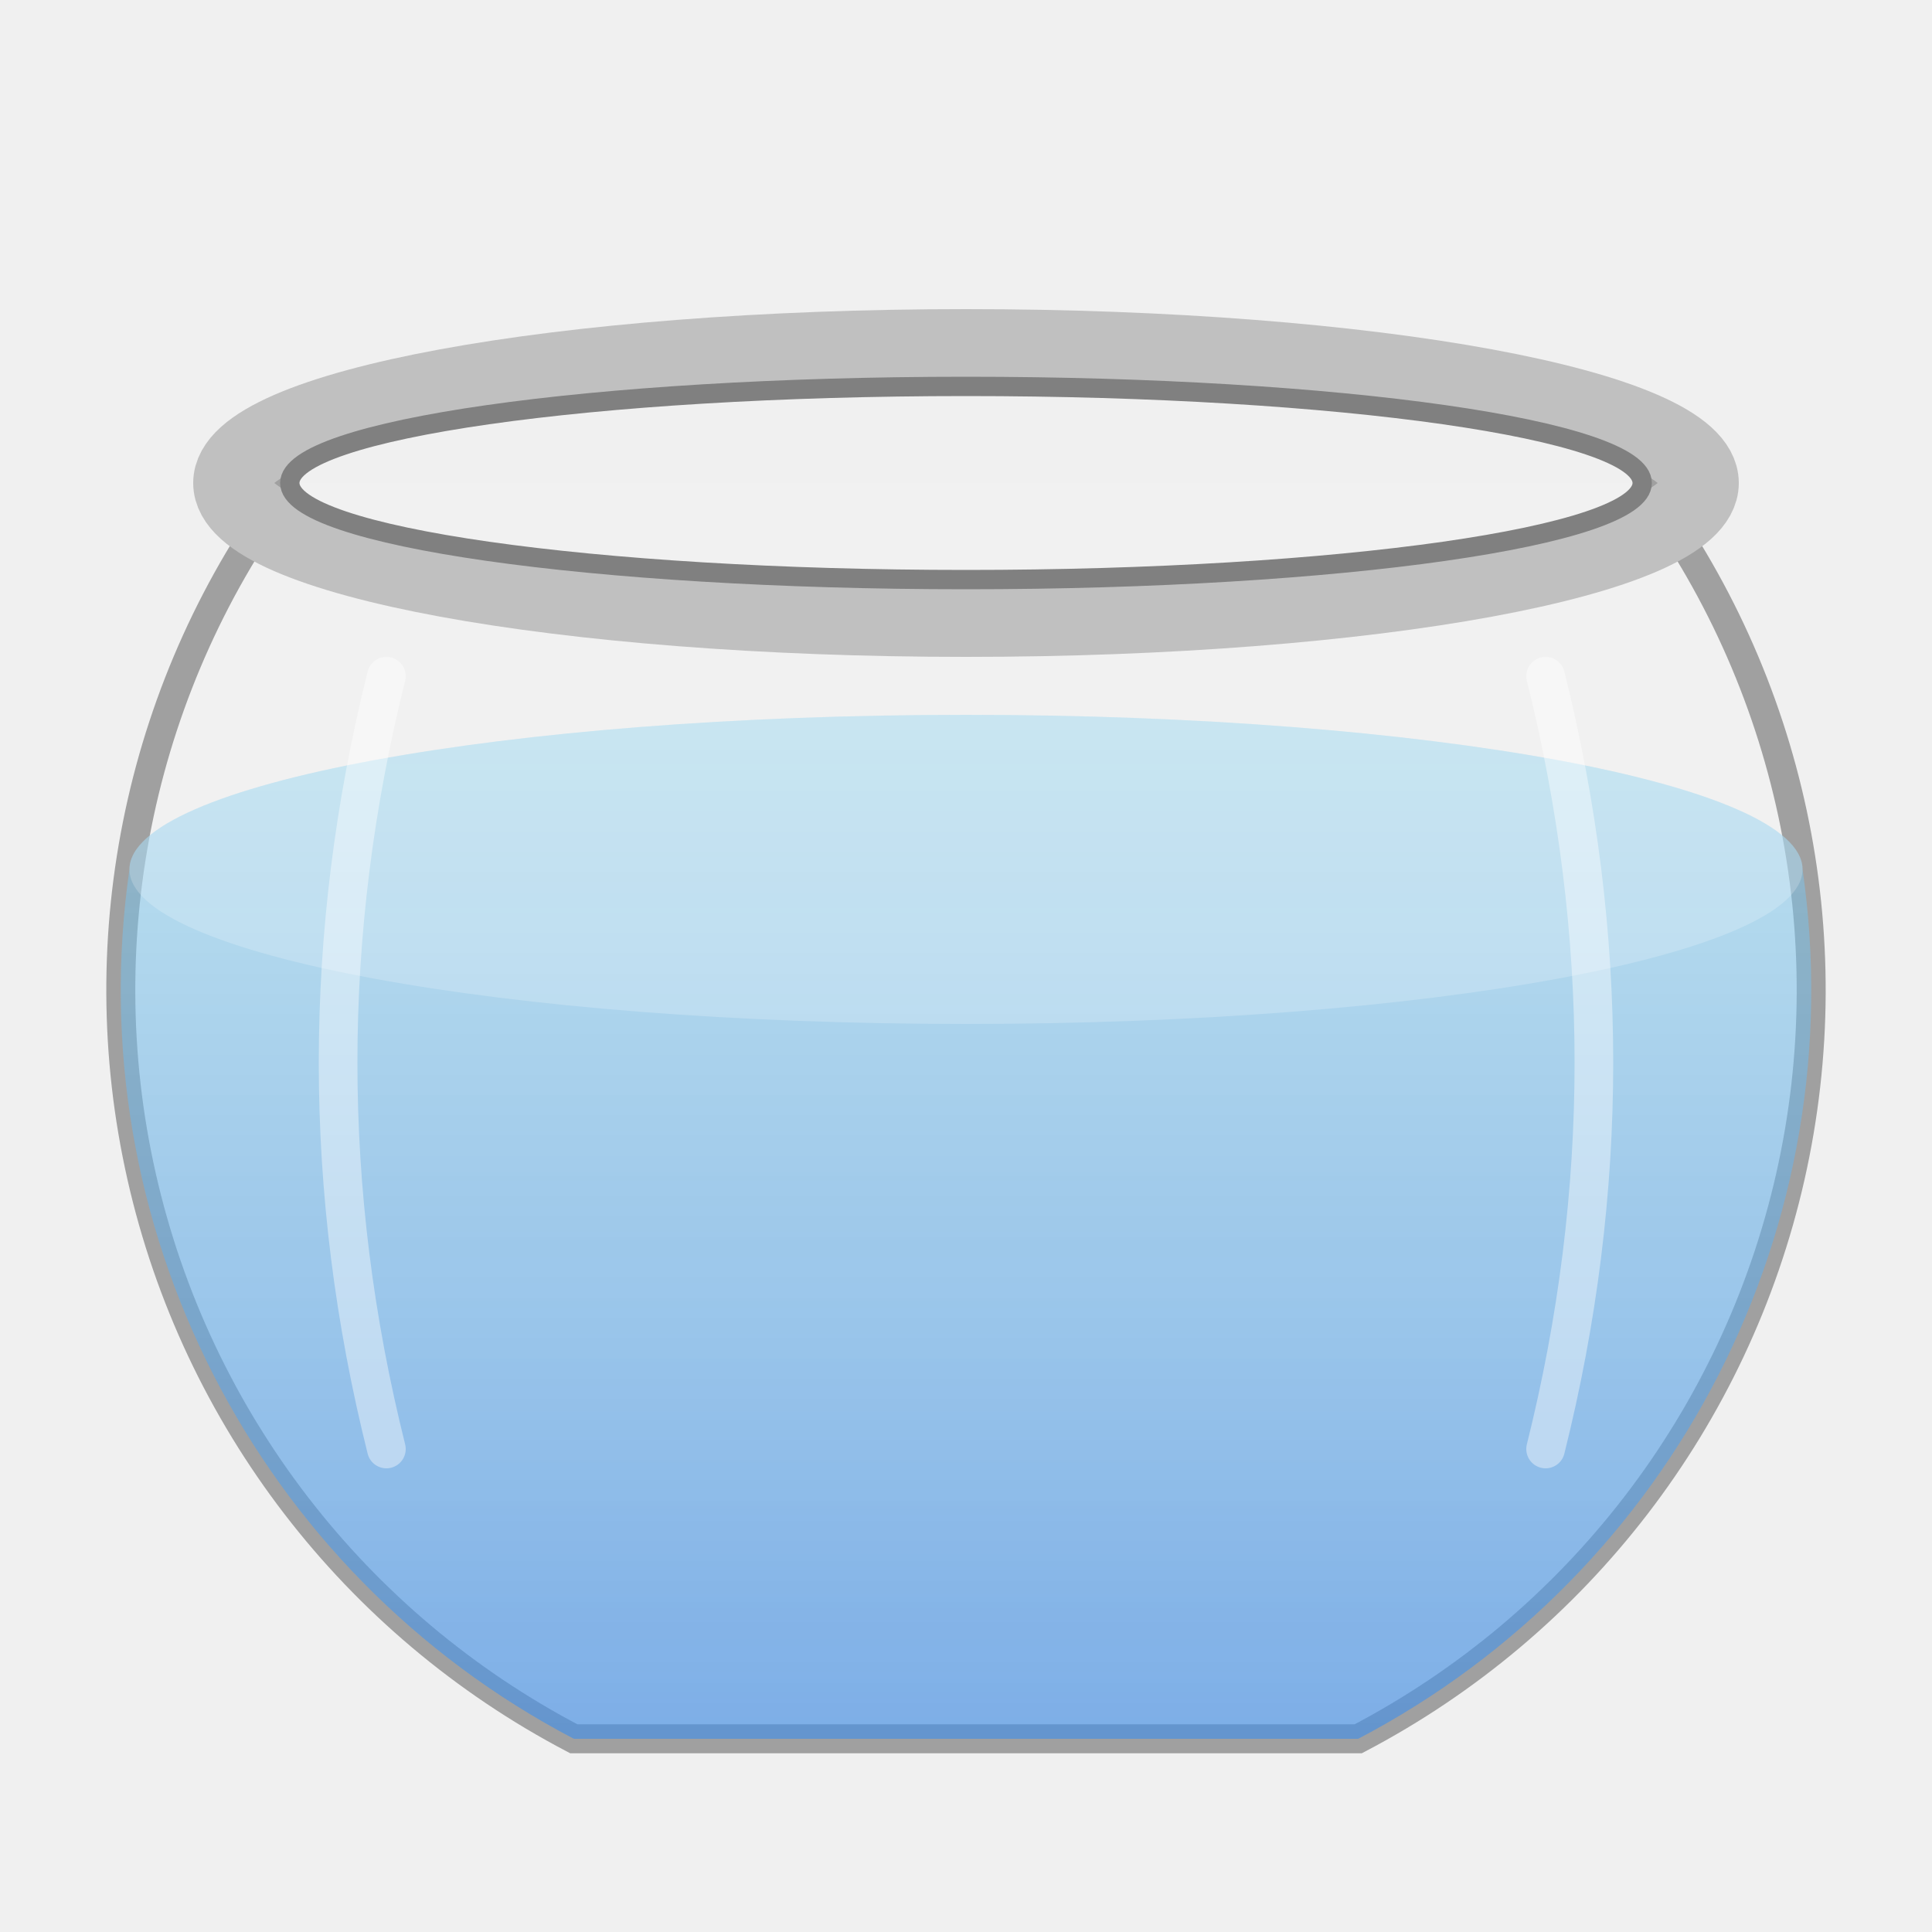
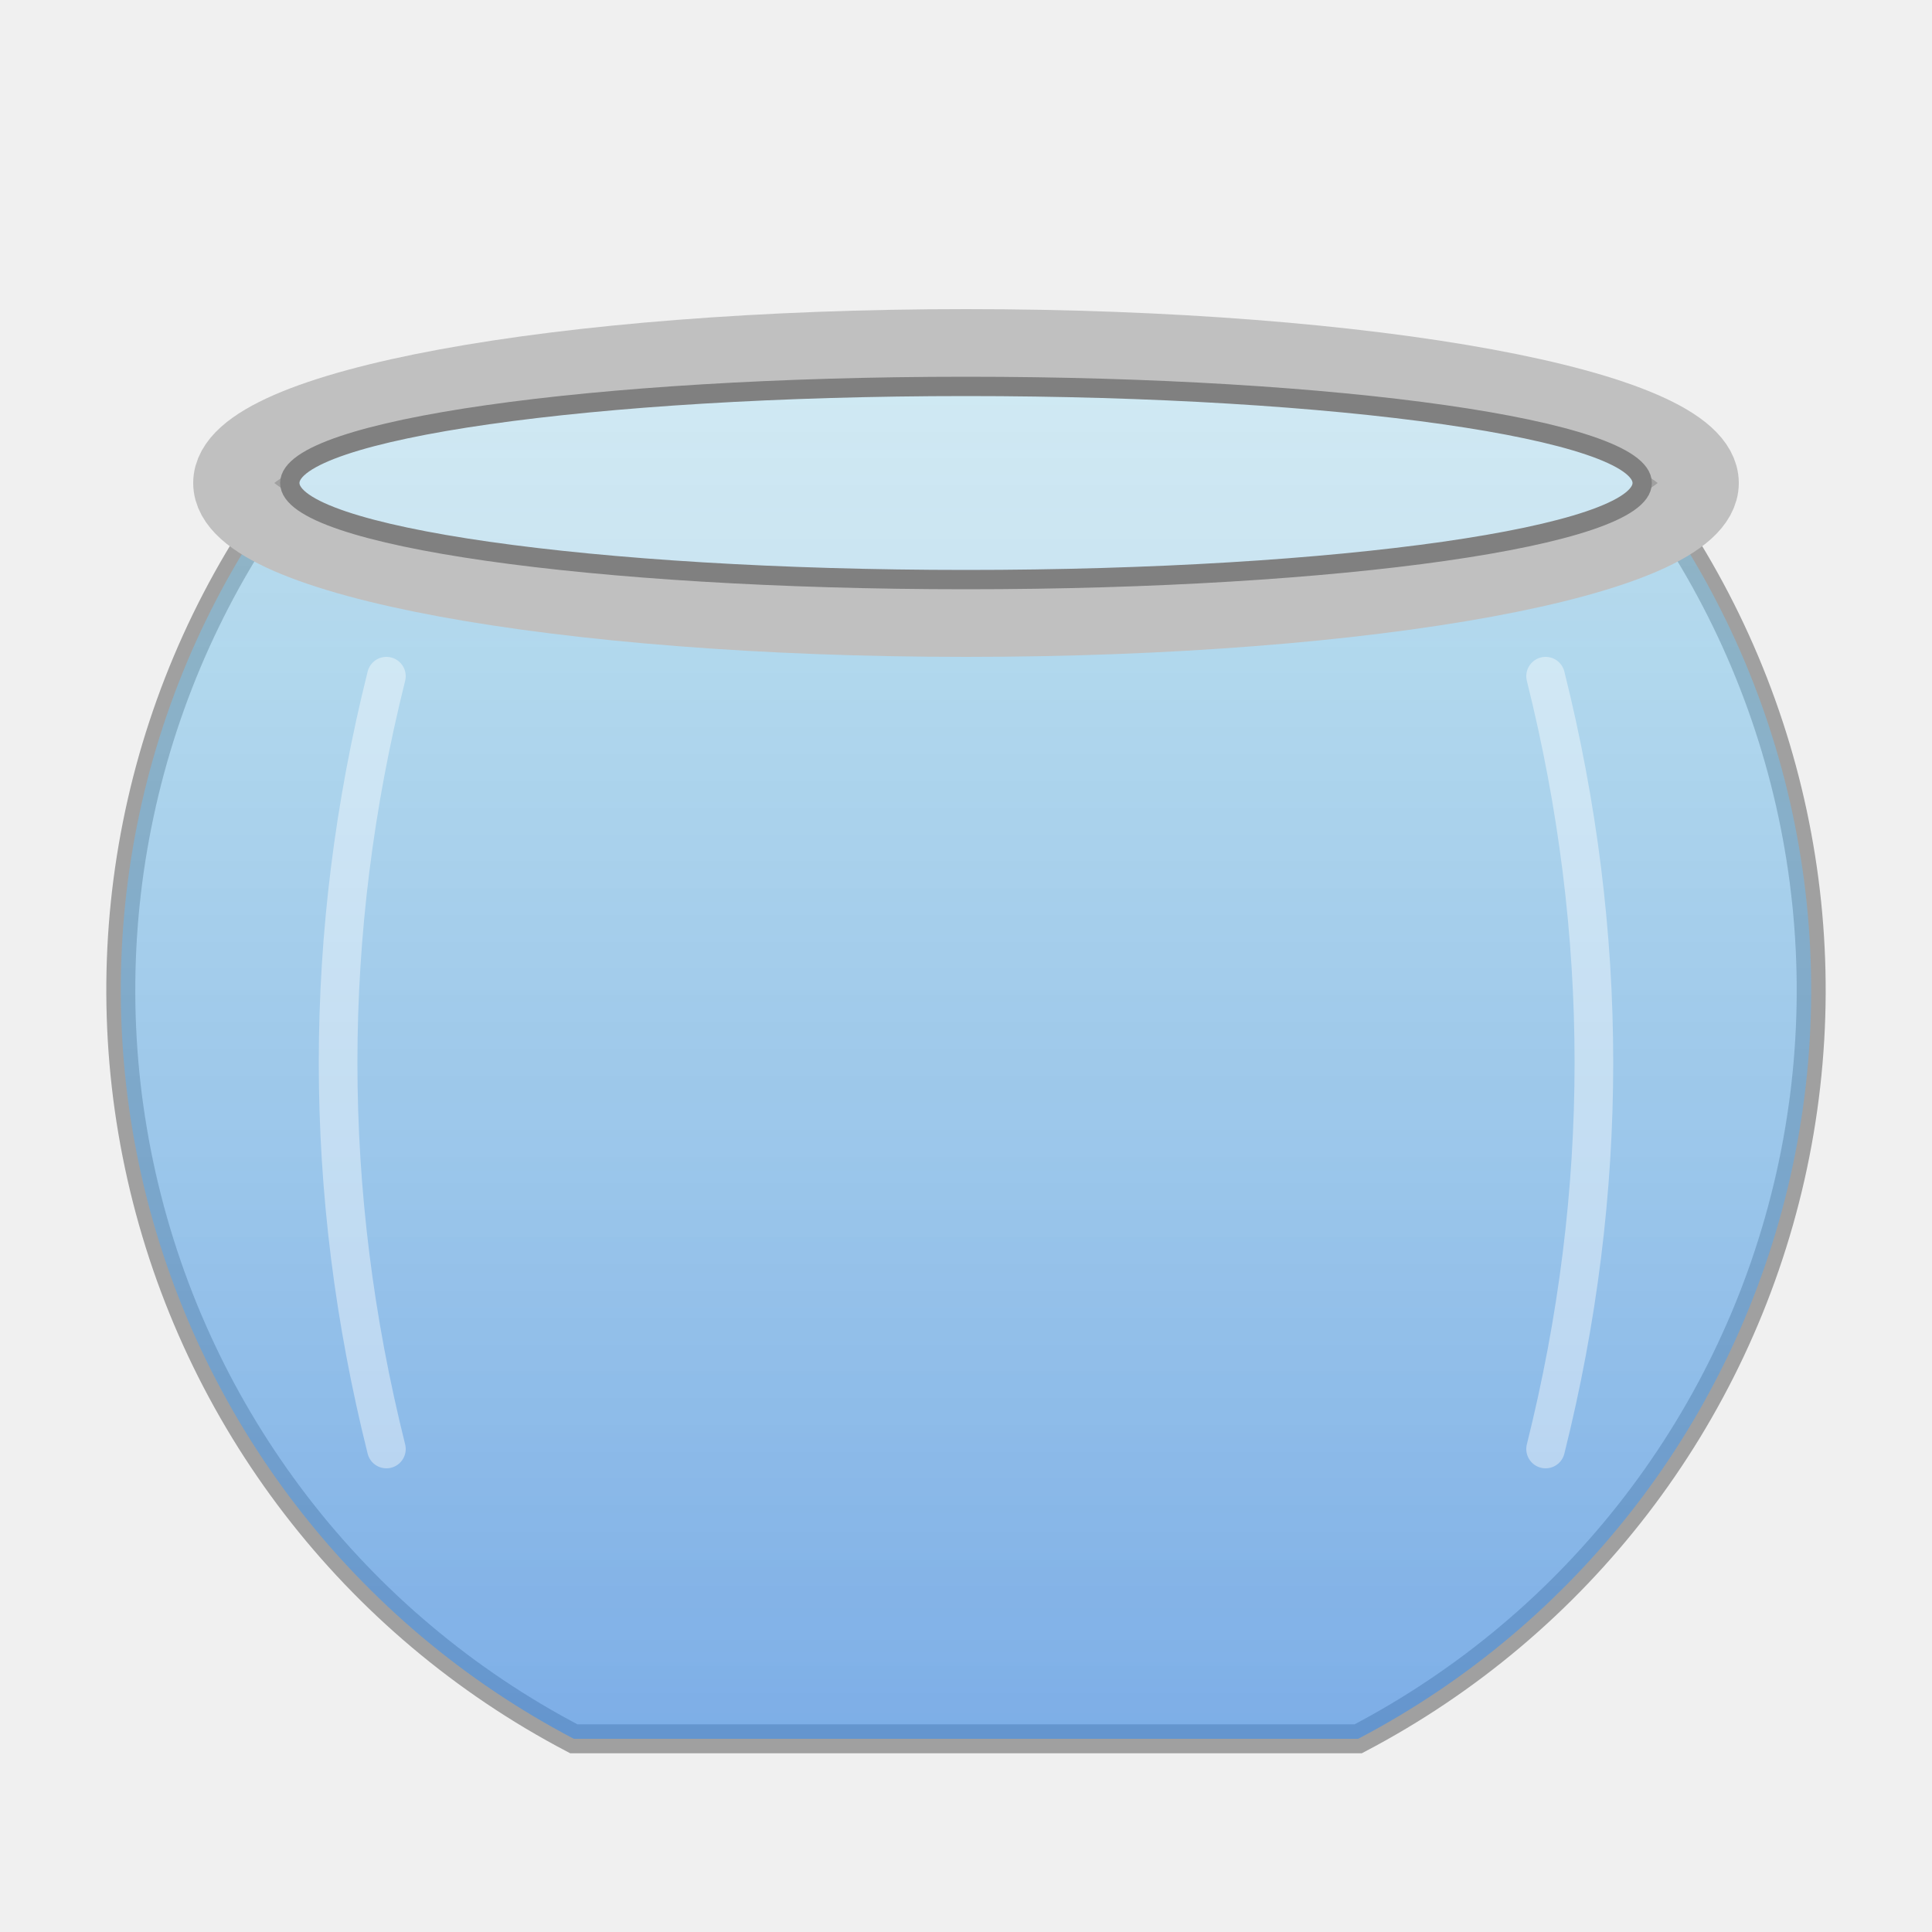
<svg xmlns="http://www.w3.org/2000/svg" width="1024" height="1024" viewBox="0 0 100 100" version="1.1" id="fishbowl">
  <defs>
    <linearGradient id="waterGradient" x1="0%" y1="0%" x2="0%" y2="100%">
      <stop offset="0%" style="stop-color:#87CEEB;stop-opacity:0.5" />
      <stop offset="100%" style="stop-color:#4A90E2;stop-opacity:0.7" />
    </linearGradient>
    <linearGradient id="rimGradient" x1="0%" y1="0%" x2="0%" y2="100%">
      <stop offset="0%" style="stop-color:#E0E0E0;stop-opacity:0.9" />
      <stop offset="100%" style="stop-color:#B0B0B0;stop-opacity:0.95" />
    </linearGradient>
  </defs>
  <path d="M 15 25 A 43.75 43.75 0 0 0 29.7 90 L 70.3 90 A 43.75 43.75 0 0 0 85 25" fill="#FFFFFF" fill-opacity="0.1" stroke="#A0A0A0" stroke-width="1.5" />
-   <path d="M 6.7 45 A 43.75 43.75 0 0 0 29.7 90 L 70.3 90 A 43.75 43.75 0 0 0 93.3 45 A 43.3 8 0 0 0 6.7 45" fill="url(#waterGradient)" stroke="none" />
-   <ellipse cx="50" cy="45" rx="43.3" ry="8" fill="#FFFFFF" fill-opacity="0.2" />
+   <path d="M 15 25 A 43.75 43.75 0 0 0 29.7 90 L 70.3 90 A 43.75 43.75 0 0 0 85 25 A 35 5 0 0 0 15 25" fill="url(#waterGradient)" stroke="none" />
+   <ellipse cx="50" cy="25" rx="35" ry="5" fill="#FFFFFF" fill-opacity="0.3" />
  <ellipse cx="50" cy="25" rx="38" ry="7" fill="none" stroke="#C0C0C0" stroke-width="4" />
  <ellipse cx="50" cy="25" rx="35" ry="5" fill="none" stroke="#808080" stroke-width="1" />
  <path d="M 20 35 Q 15 55 20 75" stroke="#FFFFFF" stroke-width="2" fill="none" opacity="0.4" stroke-linecap="round" />
  <path d="M 80 35 Q 85 55 80 75" stroke="#FFFFFF" stroke-width="2" fill="none" opacity="0.4" stroke-linecap="round" />
</svg>
